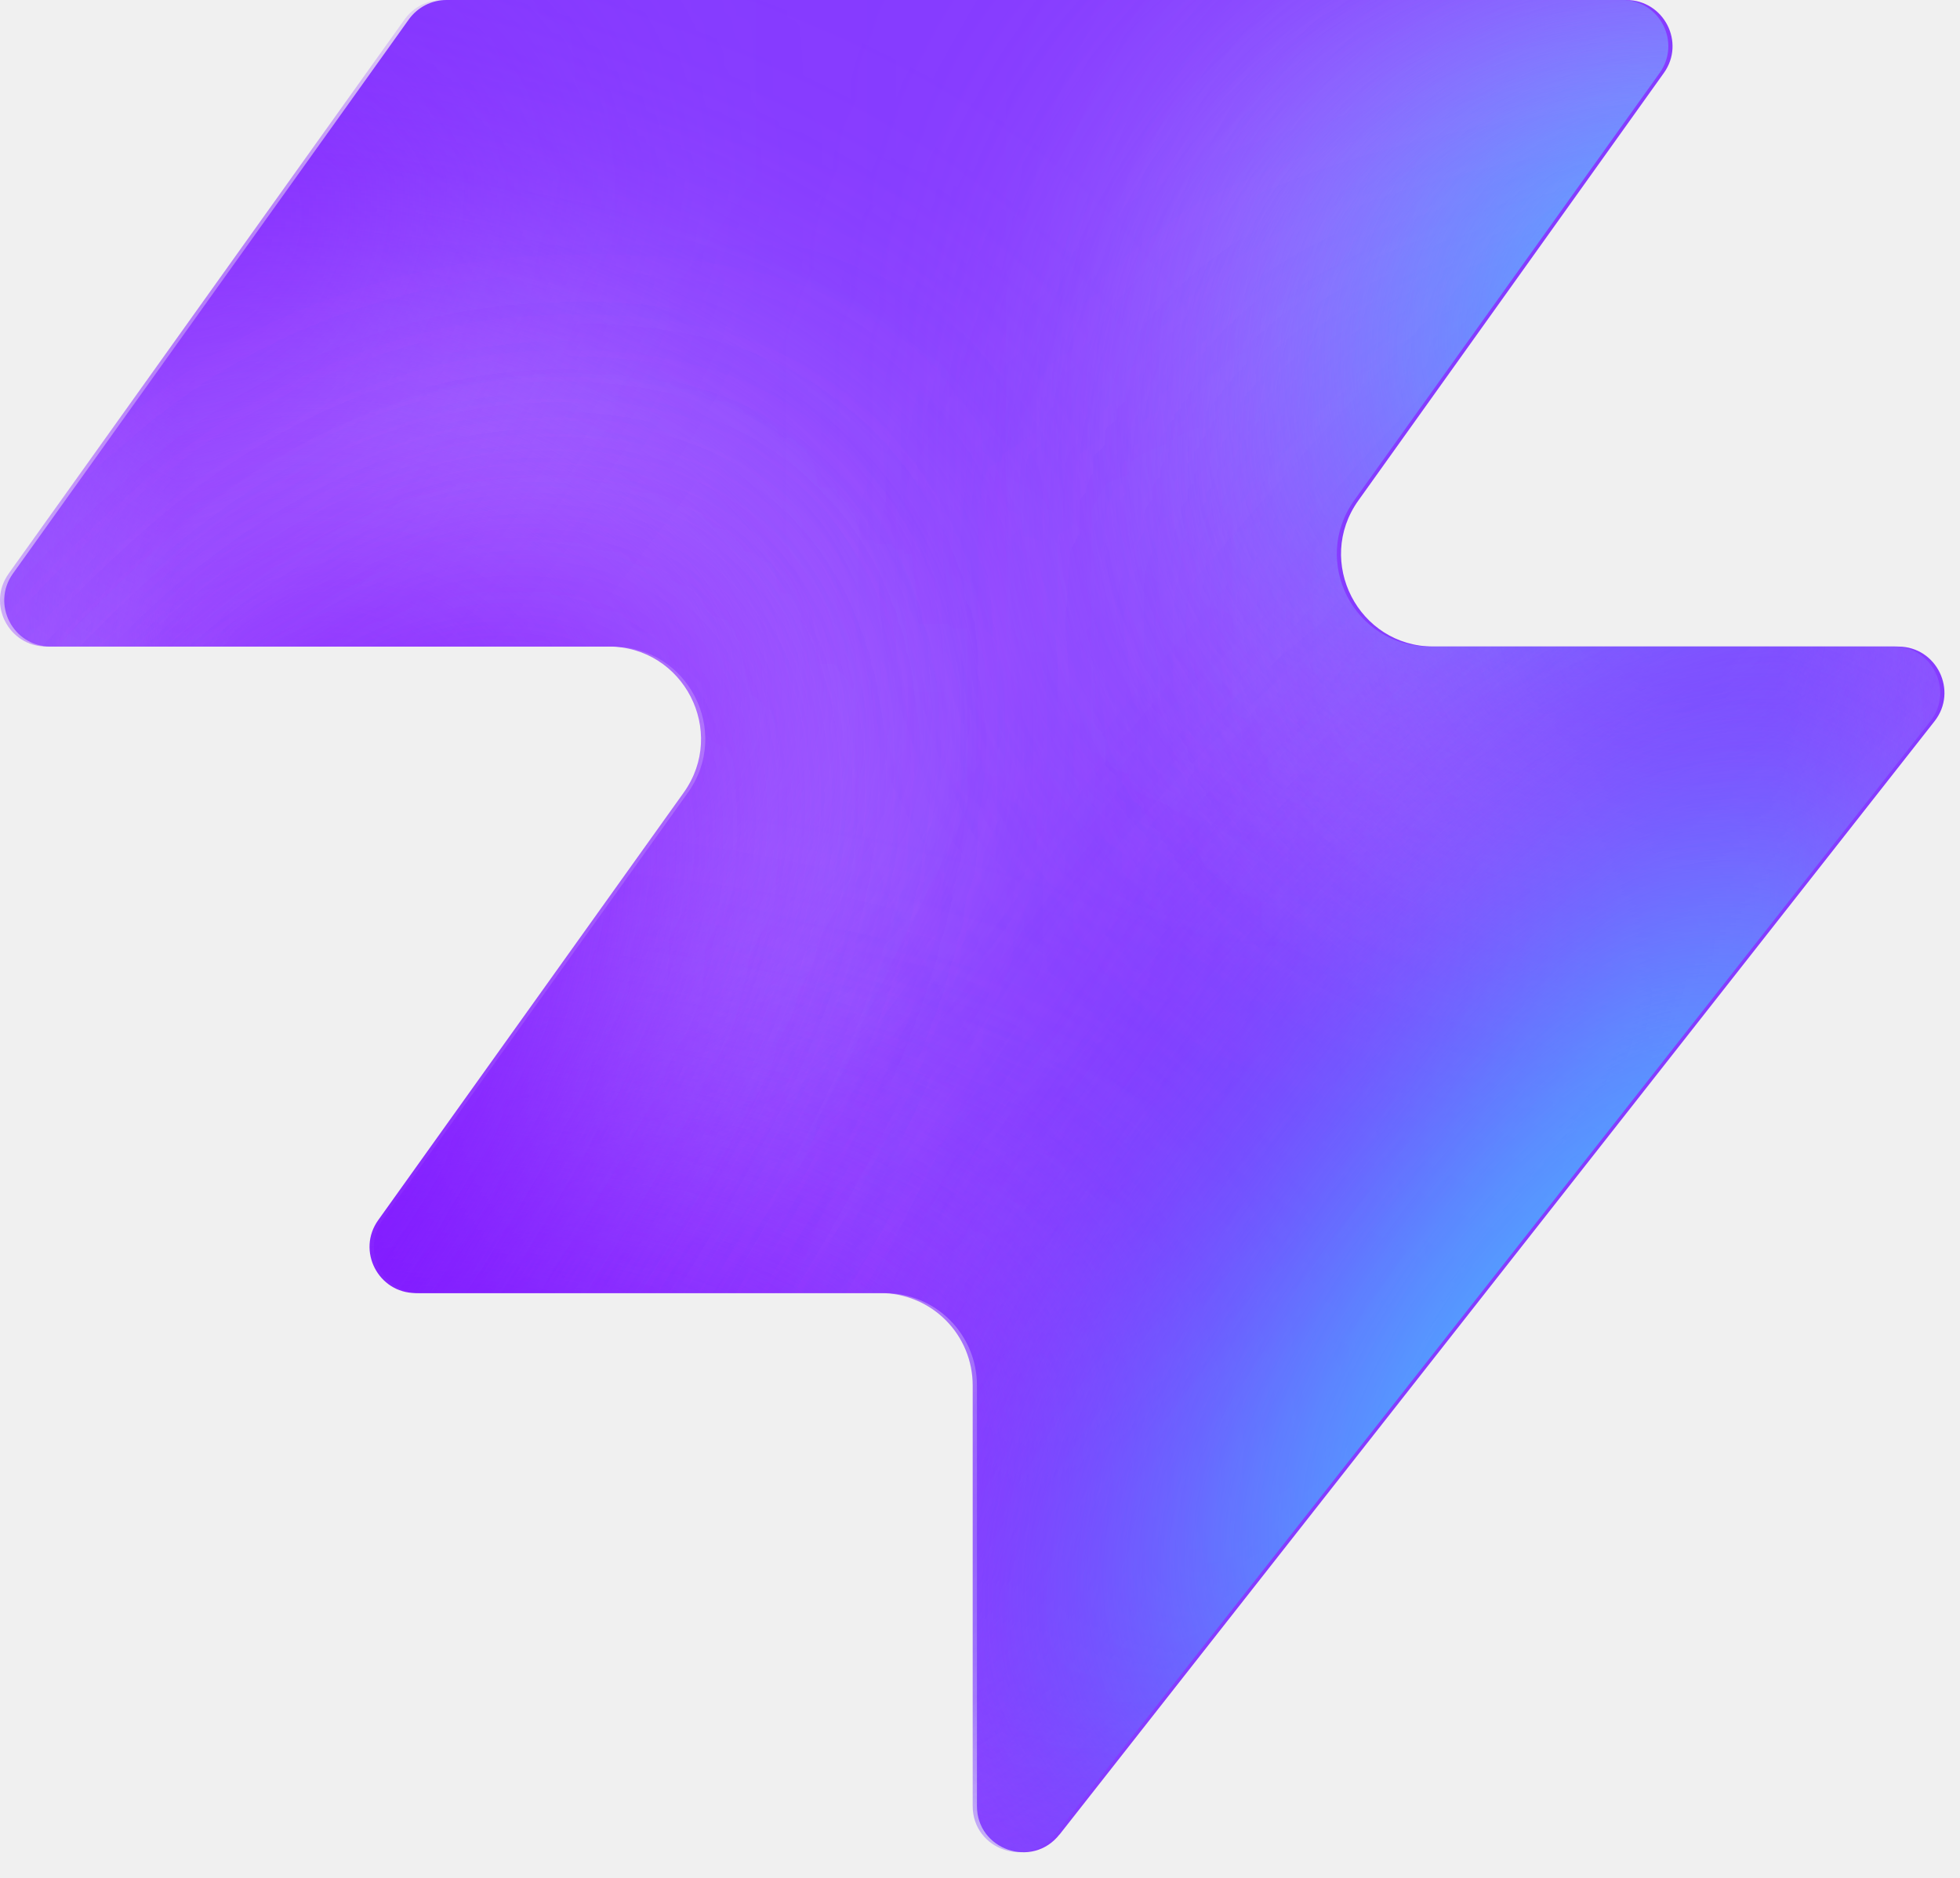
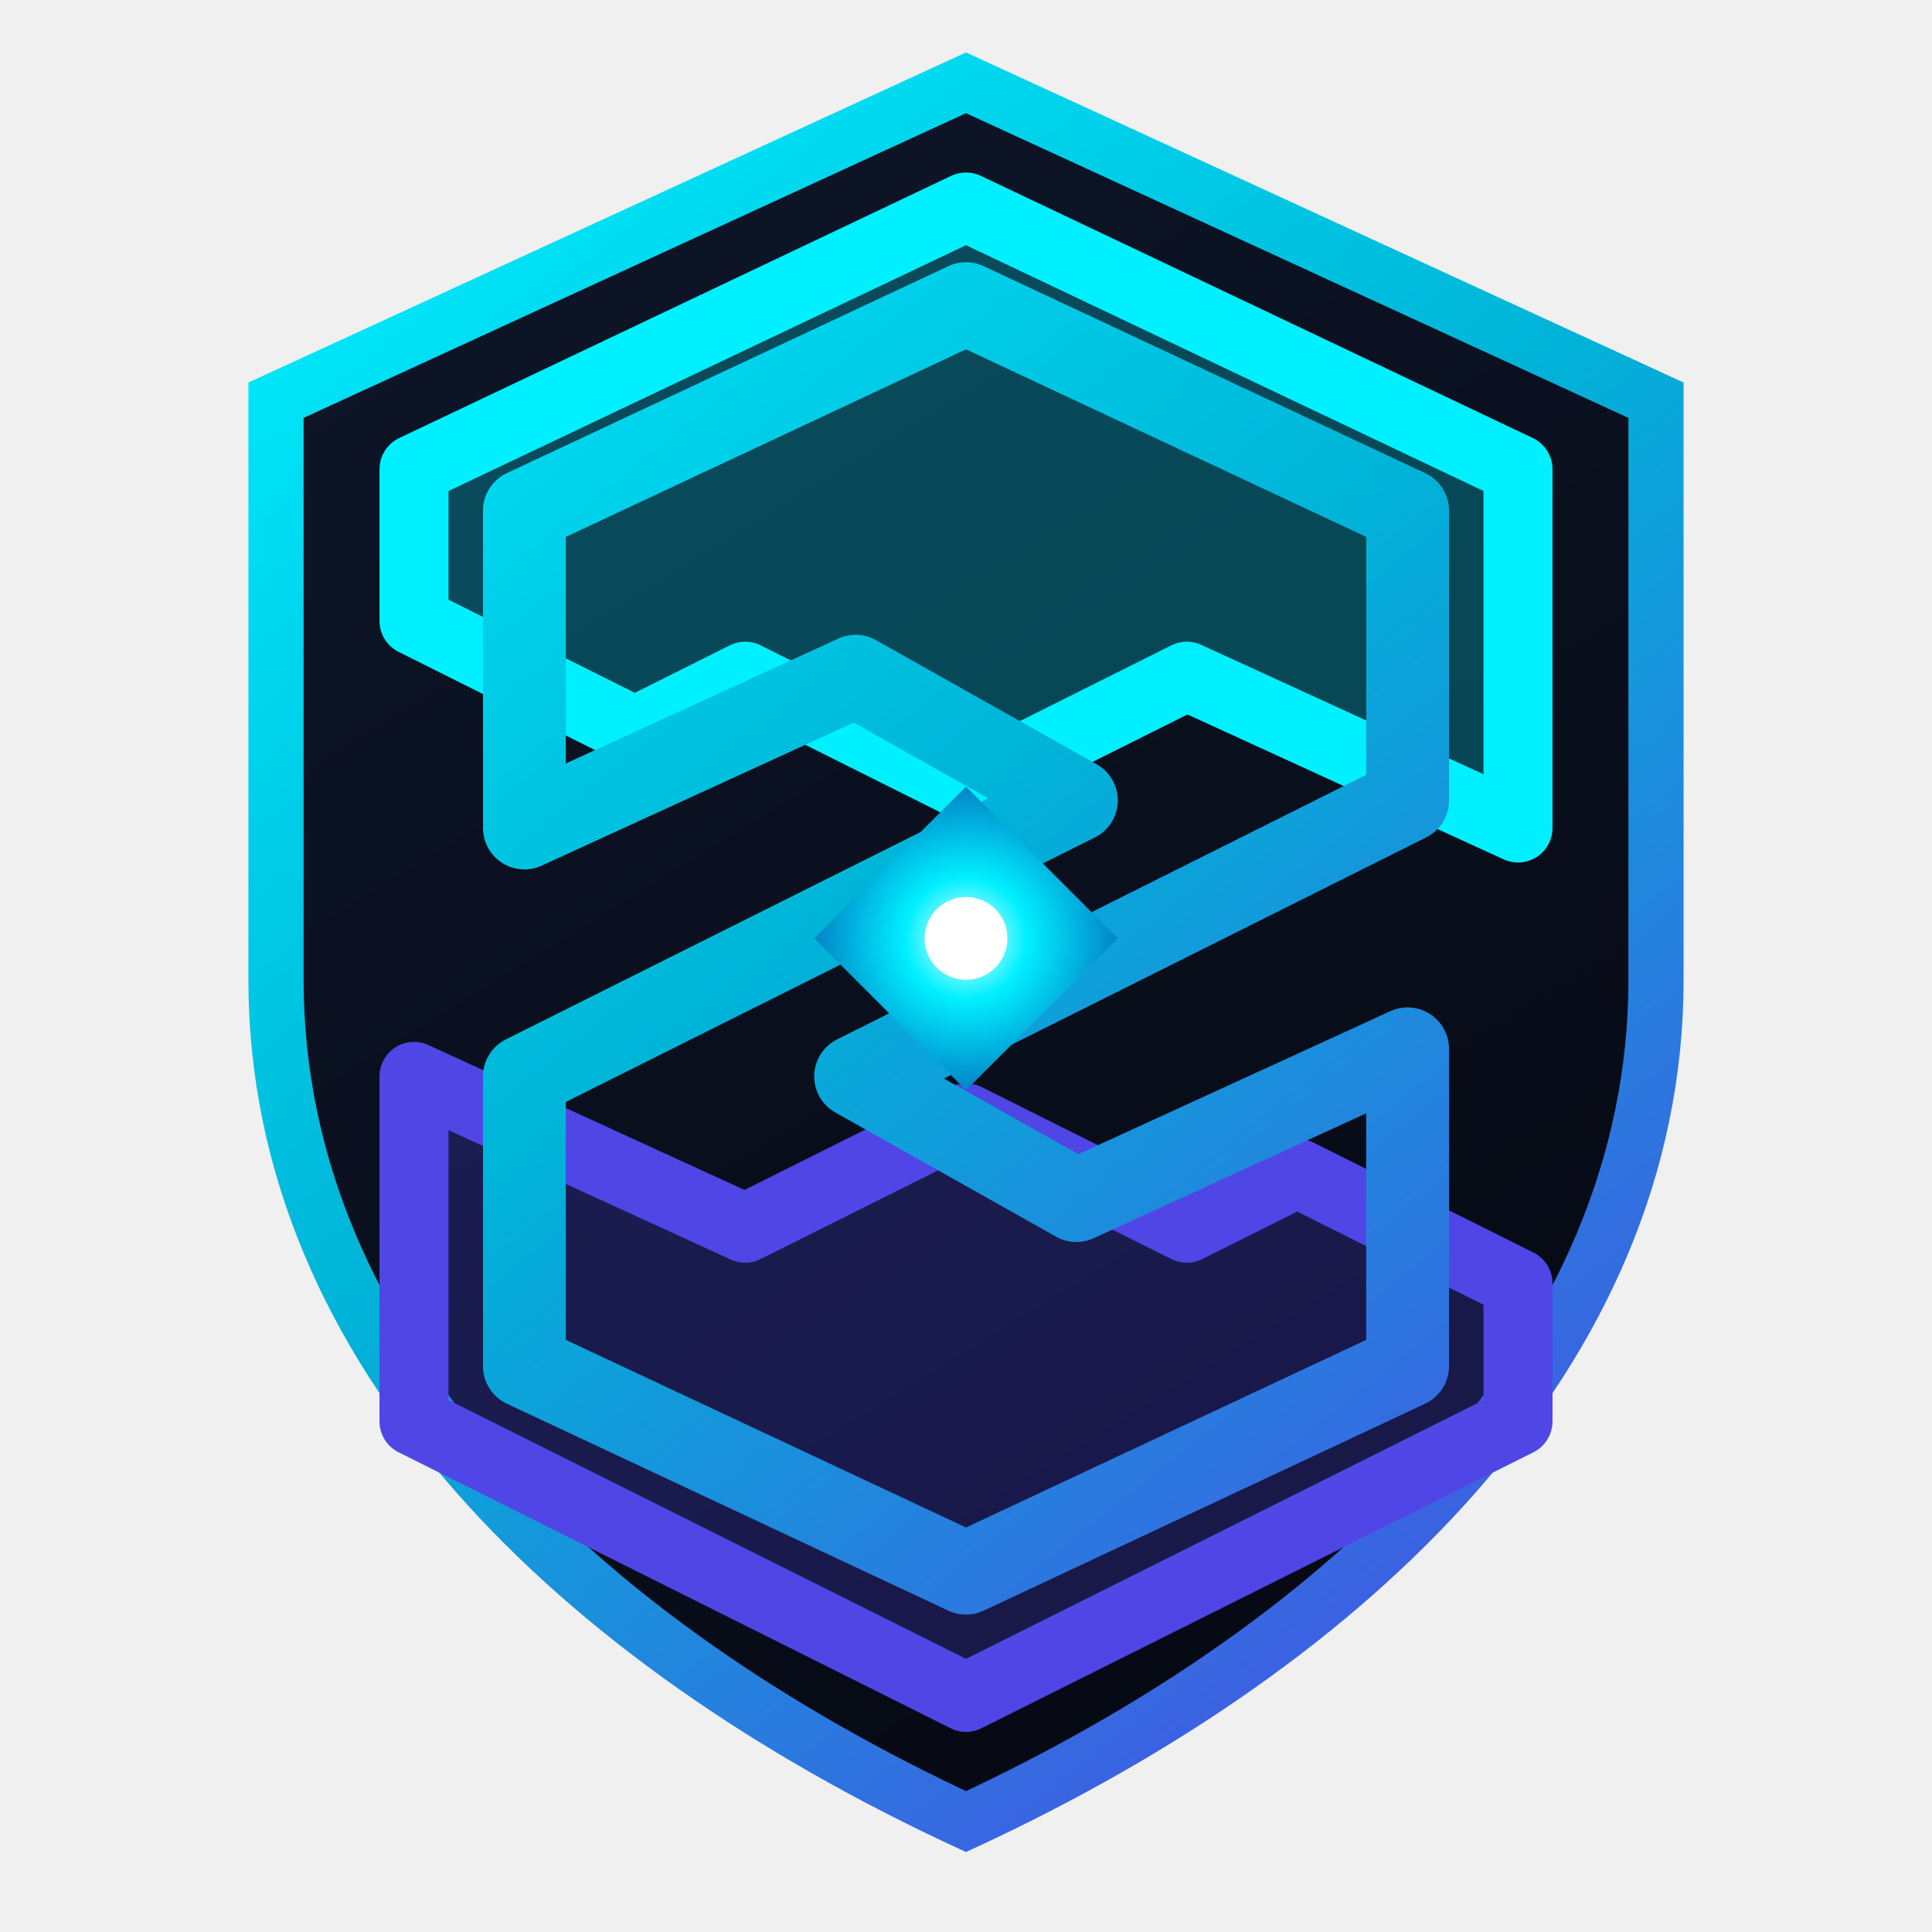
- <svg xmlns="http://www.w3.org/2000/svg" width="48" height="46" fill="none" viewBox="0 0 48 46">
-   <path fill="#863bff" d="M25.946 44.938c-.664.845-2.021.375-2.021-.698V33.937a2.26 2.26 0 0 0-2.262-2.262H10.287c-.92 0-1.456-1.04-.92-1.788l7.48-10.471c1.07-1.497 0-3.578-1.842-3.578H1.237c-.92 0-1.456-1.04-.92-1.788L10.013.474c.214-.297.556-.474.92-.474h28.894c.92 0 1.456 1.04.92 1.788l-7.48 10.471c-1.07 1.498 0 3.579 1.842 3.579h11.377c.943 0 1.473 1.088.89 1.83L25.947 44.94z" style="fill:#863bff;fill:color(display-p3 .525 .23 1);fill-opacity:1" />
-   <mask id="a" width="48" height="46" x="0" y="0" maskUnits="userSpaceOnUse" style="mask-type:alpha">
-     <path fill="#000" d="M25.842 44.938c-.664.844-2.021.375-2.021-.698V33.937a2.26 2.26 0 0 0-2.262-2.262H10.183c-.92 0-1.456-1.04-.92-1.788l7.48-10.471c1.07-1.498 0-3.579-1.842-3.579H1.133c-.92 0-1.456-1.04-.92-1.787L9.91.473c.214-.297.556-.474.92-.474h28.894c.92 0 1.456 1.04.92 1.788l-7.48 10.471c-1.07 1.498 0 3.578 1.842 3.578h11.377c.943 0 1.473 1.088.89 1.832L25.843 44.94z" style="fill:#000;fill-opacity:1" />
-   </mask>
-   <g mask="url(#a)">
-     <g filter="url(#b)">
-       <ellipse cx="5.508" cy="14.704" fill="#ede6ff" rx="5.508" ry="14.704" style="fill:#ede6ff;fill:color(display-p3 .927 .903 1);fill-opacity:1" transform="matrix(.00324 1 1 -.00324 -4.47 31.516)" />
-     </g>
-     <g filter="url(#c)">
-       <ellipse cx="10.399" cy="29.851" fill="#ede6ff" rx="10.399" ry="29.851" style="fill:#ede6ff;fill:color(display-p3 .927 .903 1);fill-opacity:1" transform="matrix(.00324 1 1 -.00324 -39.328 7.883)" />
-     </g>
-     <g filter="url(#d)">
-       <ellipse cx="5.508" cy="30.487" fill="#7e14ff" rx="5.508" ry="30.487" style="fill:#7e14ff;fill:color(display-p3 .492 .077 1);fill-opacity:1" transform="rotate(89.814 -25.913 -14.639)scale(1 -1)" />
-     </g>
-     <g filter="url(#e)">
-       <ellipse cx="5.508" cy="30.599" fill="#7e14ff" rx="5.508" ry="30.599" style="fill:#7e14ff;fill:color(display-p3 .492 .077 1);fill-opacity:1" transform="rotate(89.814 -32.644 -3.334)scale(1 -1)" />
-     </g>
-     <g filter="url(#f)">
-       <ellipse cx="5.508" cy="30.599" fill="#7e14ff" rx="5.508" ry="30.599" style="fill:#7e14ff;fill:color(display-p3 .492 .077 1);fill-opacity:1" transform="matrix(.00324 1 1 -.00324 -34.34 30.47)" />
-     </g>
-     <g filter="url(#g)">
-       <ellipse cx="14.072" cy="22.078" fill="#ede6ff" rx="14.072" ry="22.078" style="fill:#ede6ff;fill:color(display-p3 .927 .903 1);fill-opacity:1" transform="rotate(93.35 24.506 48.493)scale(-1 1)" />
-     </g>
-     <g filter="url(#h)">
-       <ellipse cx="3.47" cy="21.501" fill="#7e14ff" rx="3.47" ry="21.501" style="fill:#7e14ff;fill:color(display-p3 .492 .077 1);fill-opacity:1" transform="rotate(89.009 28.708 47.59)scale(-1 1)" />
-     </g>
-     <g filter="url(#i)">
-       <ellipse cx="3.47" cy="21.501" fill="#7e14ff" rx="3.47" ry="21.501" style="fill:#7e14ff;fill:color(display-p3 .492 .077 1);fill-opacity:1" transform="rotate(89.009 28.708 47.59)scale(-1 1)" />
-     </g>
-     <g filter="url(#j)">
-       <ellipse cx=".387" cy="8.972" fill="#7e14ff" rx="4.407" ry="29.108" style="fill:#7e14ff;fill:color(display-p3 .492 .077 1);fill-opacity:1" transform="rotate(39.51 .387 8.972)" />
-     </g>
-     <g filter="url(#k)">
-       <ellipse cx="47.523" cy="-6.092" fill="#7e14ff" rx="4.407" ry="29.108" style="fill:#7e14ff;fill:color(display-p3 .492 .077 1);fill-opacity:1" transform="rotate(37.892 47.523 -6.092)" />
-     </g>
-     <g filter="url(#l)">
-       <ellipse cx="41.412" cy="6.333" fill="#47bfff" rx="5.971" ry="9.665" style="fill:#47bfff;fill:color(display-p3 .28 .748 1);fill-opacity:1" transform="rotate(37.892 41.412 6.333)" />
-     </g>
-     <g filter="url(#m)">
-       <ellipse cx="-1.879" cy="38.332" fill="#7e14ff" rx="4.407" ry="29.108" style="fill:#7e14ff;fill:color(display-p3 .492 .077 1);fill-opacity:1" transform="rotate(37.892 -1.88 38.332)" />
-     </g>
-     <g filter="url(#n)">
-       <ellipse cx="-1.879" cy="38.332" fill="#7e14ff" rx="4.407" ry="29.108" style="fill:#7e14ff;fill:color(display-p3 .492 .077 1);fill-opacity:1" transform="rotate(37.892 -1.88 38.332)" />
-     </g>
-     <g filter="url(#o)">
-       <ellipse cx="35.651" cy="29.907" fill="#7e14ff" rx="4.407" ry="29.108" style="fill:#7e14ff;fill:color(display-p3 .492 .077 1);fill-opacity:1" transform="rotate(37.892 35.651 29.907)" />
-     </g>
-     <g filter="url(#p)">
-       <ellipse cx="38.418" cy="32.4" fill="#47bfff" rx="5.971" ry="15.297" style="fill:#47bfff;fill:color(display-p3 .28 .748 1);fill-opacity:1" transform="rotate(37.892 38.418 32.4)" />
-     </g>
-   </g>
+ <svg xmlns="http://www.w3.org/2000/svg" width="64" height="64" viewBox="0 0 64 70" fill="none">
  <defs>
-     <filter id="b" width="60.045" height="41.654" x="-19.77" y="16.149" color-interpolation-filters="sRGB" filterUnits="userSpaceOnUse">
-       <feFlood flood-opacity="0" result="BackgroundImageFix" />
-       <feBlend in="SourceGraphic" in2="BackgroundImageFix" result="shape" />
-       <feGaussianBlur result="effect1_foregroundBlur_2002_17158" stdDeviation="7.659" />
-     </filter>
-     <filter id="c" width="90.34" height="51.437" x="-54.613" y="-7.533" color-interpolation-filters="sRGB" filterUnits="userSpaceOnUse">
-       <feFlood flood-opacity="0" result="BackgroundImageFix" />
-       <feBlend in="SourceGraphic" in2="BackgroundImageFix" result="shape" />
-       <feGaussianBlur result="effect1_foregroundBlur_2002_17158" stdDeviation="7.659" />
-     </filter>
-     <filter id="d" width="79.355" height="29.4" x="-49.64" y="2.03" color-interpolation-filters="sRGB" filterUnits="userSpaceOnUse">
-       <feFlood flood-opacity="0" result="BackgroundImageFix" />
-       <feBlend in="SourceGraphic" in2="BackgroundImageFix" result="shape" />
-       <feGaussianBlur result="effect1_foregroundBlur_2002_17158" stdDeviation="4.596" />
-     </filter>
-     <filter id="e" width="79.579" height="29.4" x="-45.045" y="20.029" color-interpolation-filters="sRGB" filterUnits="userSpaceOnUse">
-       <feFlood flood-opacity="0" result="BackgroundImageFix" />
-       <feBlend in="SourceGraphic" in2="BackgroundImageFix" result="shape" />
-       <feGaussianBlur result="effect1_foregroundBlur_2002_17158" stdDeviation="4.596" />
-     </filter>
-     <filter id="f" width="79.579" height="29.4" x="-43.513" y="21.178" color-interpolation-filters="sRGB" filterUnits="userSpaceOnUse">
-       <feFlood flood-opacity="0" result="BackgroundImageFix" />
-       <feBlend in="SourceGraphic" in2="BackgroundImageFix" result="shape" />
-       <feGaussianBlur result="effect1_foregroundBlur_2002_17158" stdDeviation="4.596" />
-     </filter>
-     <filter id="g" width="74.749" height="58.852" x="15.756" y="-17.901" color-interpolation-filters="sRGB" filterUnits="userSpaceOnUse">
-       <feFlood flood-opacity="0" result="BackgroundImageFix" />
-       <feBlend in="SourceGraphic" in2="BackgroundImageFix" result="shape" />
-       <feGaussianBlur result="effect1_foregroundBlur_2002_17158" stdDeviation="7.659" />
-     </filter>
-     <filter id="h" width="61.377" height="25.362" x="23.548" y="2.284" color-interpolation-filters="sRGB" filterUnits="userSpaceOnUse">
-       <feFlood flood-opacity="0" result="BackgroundImageFix" />
-       <feBlend in="SourceGraphic" in2="BackgroundImageFix" result="shape" />
-       <feGaussianBlur result="effect1_foregroundBlur_2002_17158" stdDeviation="4.596" />
-     </filter>
-     <filter id="i" width="61.377" height="25.362" x="23.548" y="2.284" color-interpolation-filters="sRGB" filterUnits="userSpaceOnUse">
-       <feFlood flood-opacity="0" result="BackgroundImageFix" />
-       <feBlend in="SourceGraphic" in2="BackgroundImageFix" result="shape" />
-       <feGaussianBlur result="effect1_foregroundBlur_2002_17158" stdDeviation="4.596" />
-     </filter>
-     <filter id="j" width="56.045" height="63.649" x="-27.636" y="-22.853" color-interpolation-filters="sRGB" filterUnits="userSpaceOnUse">
-       <feFlood flood-opacity="0" result="BackgroundImageFix" />
-       <feBlend in="SourceGraphic" in2="BackgroundImageFix" result="shape" />
-       <feGaussianBlur result="effect1_foregroundBlur_2002_17158" stdDeviation="4.596" />
-     </filter>
-     <filter id="k" width="54.814" height="64.646" x="20.116" y="-38.415" color-interpolation-filters="sRGB" filterUnits="userSpaceOnUse">
-       <feFlood flood-opacity="0" result="BackgroundImageFix" />
-       <feBlend in="SourceGraphic" in2="BackgroundImageFix" result="shape" />
-       <feGaussianBlur result="effect1_foregroundBlur_2002_17158" stdDeviation="4.596" />
-     </filter>
-     <filter id="l" width="33.541" height="35.313" x="24.641" y="-11.323" color-interpolation-filters="sRGB" filterUnits="userSpaceOnUse">
-       <feFlood flood-opacity="0" result="BackgroundImageFix" />
-       <feBlend in="SourceGraphic" in2="BackgroundImageFix" result="shape" />
-       <feGaussianBlur result="effect1_foregroundBlur_2002_17158" stdDeviation="4.596" />
-     </filter>
-     <filter id="m" width="54.814" height="64.646" x="-29.286" y="6.009" color-interpolation-filters="sRGB" filterUnits="userSpaceOnUse">
-       <feFlood flood-opacity="0" result="BackgroundImageFix" />
-       <feBlend in="SourceGraphic" in2="BackgroundImageFix" result="shape" />
-       <feGaussianBlur result="effect1_foregroundBlur_2002_17158" stdDeviation="4.596" />
-     </filter>
-     <filter id="n" width="54.814" height="64.646" x="-29.286" y="6.009" color-interpolation-filters="sRGB" filterUnits="userSpaceOnUse">
-       <feFlood flood-opacity="0" result="BackgroundImageFix" />
-       <feBlend in="SourceGraphic" in2="BackgroundImageFix" result="shape" />
-       <feGaussianBlur result="effect1_foregroundBlur_2002_17158" stdDeviation="4.596" />
-     </filter>
-     <filter id="o" width="54.814" height="64.646" x="8.244" y="-2.416" color-interpolation-filters="sRGB" filterUnits="userSpaceOnUse">
-       <feFlood flood-opacity="0" result="BackgroundImageFix" />
-       <feBlend in="SourceGraphic" in2="BackgroundImageFix" result="shape" />
-       <feGaussianBlur result="effect1_foregroundBlur_2002_17158" stdDeviation="4.596" />
-     </filter>
-     <filter id="p" width="39.409" height="43.623" x="18.713" y="10.588" color-interpolation-filters="sRGB" filterUnits="userSpaceOnUse">
-       <feFlood flood-opacity="0" result="BackgroundImageFix" />
-       <feBlend in="SourceGraphic" in2="BackgroundImageFix" result="shape" />
-       <feGaussianBlur result="effect1_foregroundBlur_2002_17158" stdDeviation="4.596" />
-     </filter>
+     <linearGradient id="sk-fav-cyan" x1="8" y1="4" x2="56" y2="64" gradientUnits="userSpaceOnUse">
+       <stop offset="0%" stop-color="#00F0FF" />
+       <stop offset="45%" stop-color="#00B4D8" />
+       <stop offset="100%" stop-color="#4F46E5" />
+     </linearGradient>
+     <linearGradient id="sk-fav-plate" x1="16" y1="8" x2="48" y2="60" gradientUnits="userSpaceOnUse">
+       <stop offset="0%" stop-color="#0D1527" />
+       <stop offset="100%" stop-color="#060913" />
+     </linearGradient>
+     <radialGradient id="sk-fav-core" cx="50%" cy="50%" r="50%">
+       <stop offset="0%" stop-color="#FFFFFF" />
+       <stop offset="40%" stop-color="#00F0FF" />
+       <stop offset="100%" stop-color="#0284C7" />
+     </radialGradient>
  </defs>
+   <path d="M32 3 L57 14.5 V35.5 C57 49 46 59.5 32 66 C18 59.5 7 49 7 35.5 V14.5 L32 3 Z" fill="url(#sk-fav-plate)" stroke="url(#sk-fav-cyan)" stroke-width="2" />
+   <path d="M32 7.5 L52 17 V30 L40 24.5 L32 28.5 L24 24.5 L20 26.5 L12 22.5 V17 L32 7.5 Z" fill="#00F0FF" fill-opacity="0.25" stroke="#00F0FF" stroke-width="2.5" stroke-linejoin="round" />
+   <path d="M32 61.5 L12 51.5 V39 L24 44.5 L32 40.5 L40 44.5 L44 42.5 L52 46.5 V51.5 L32 61.5 Z" fill="#4F46E5" fill-opacity="0.25" stroke="#4F46E5" stroke-width="2.5" stroke-linejoin="round" />
+   <path d="M48 18.5 L32 11 L16 18.5 V30 L28 24.5 L36 29 L22 36 L16 39 V49.5 L32 57 L48 49.5 V38 L36 43.5 L28 39 L42 32 L48 29 V18.5 Z" fill="none" stroke="url(#sk-fav-cyan)" stroke-width="3" stroke-linecap="round" stroke-linejoin="round" />
+   <polygon points="32,28.5 37.5,34 32,39.5 26.5,34" fill="url(#sk-fav-core)" />
+   <circle cx="32" cy="34" r="1.5" fill="#FFFFFF" />
</svg>
